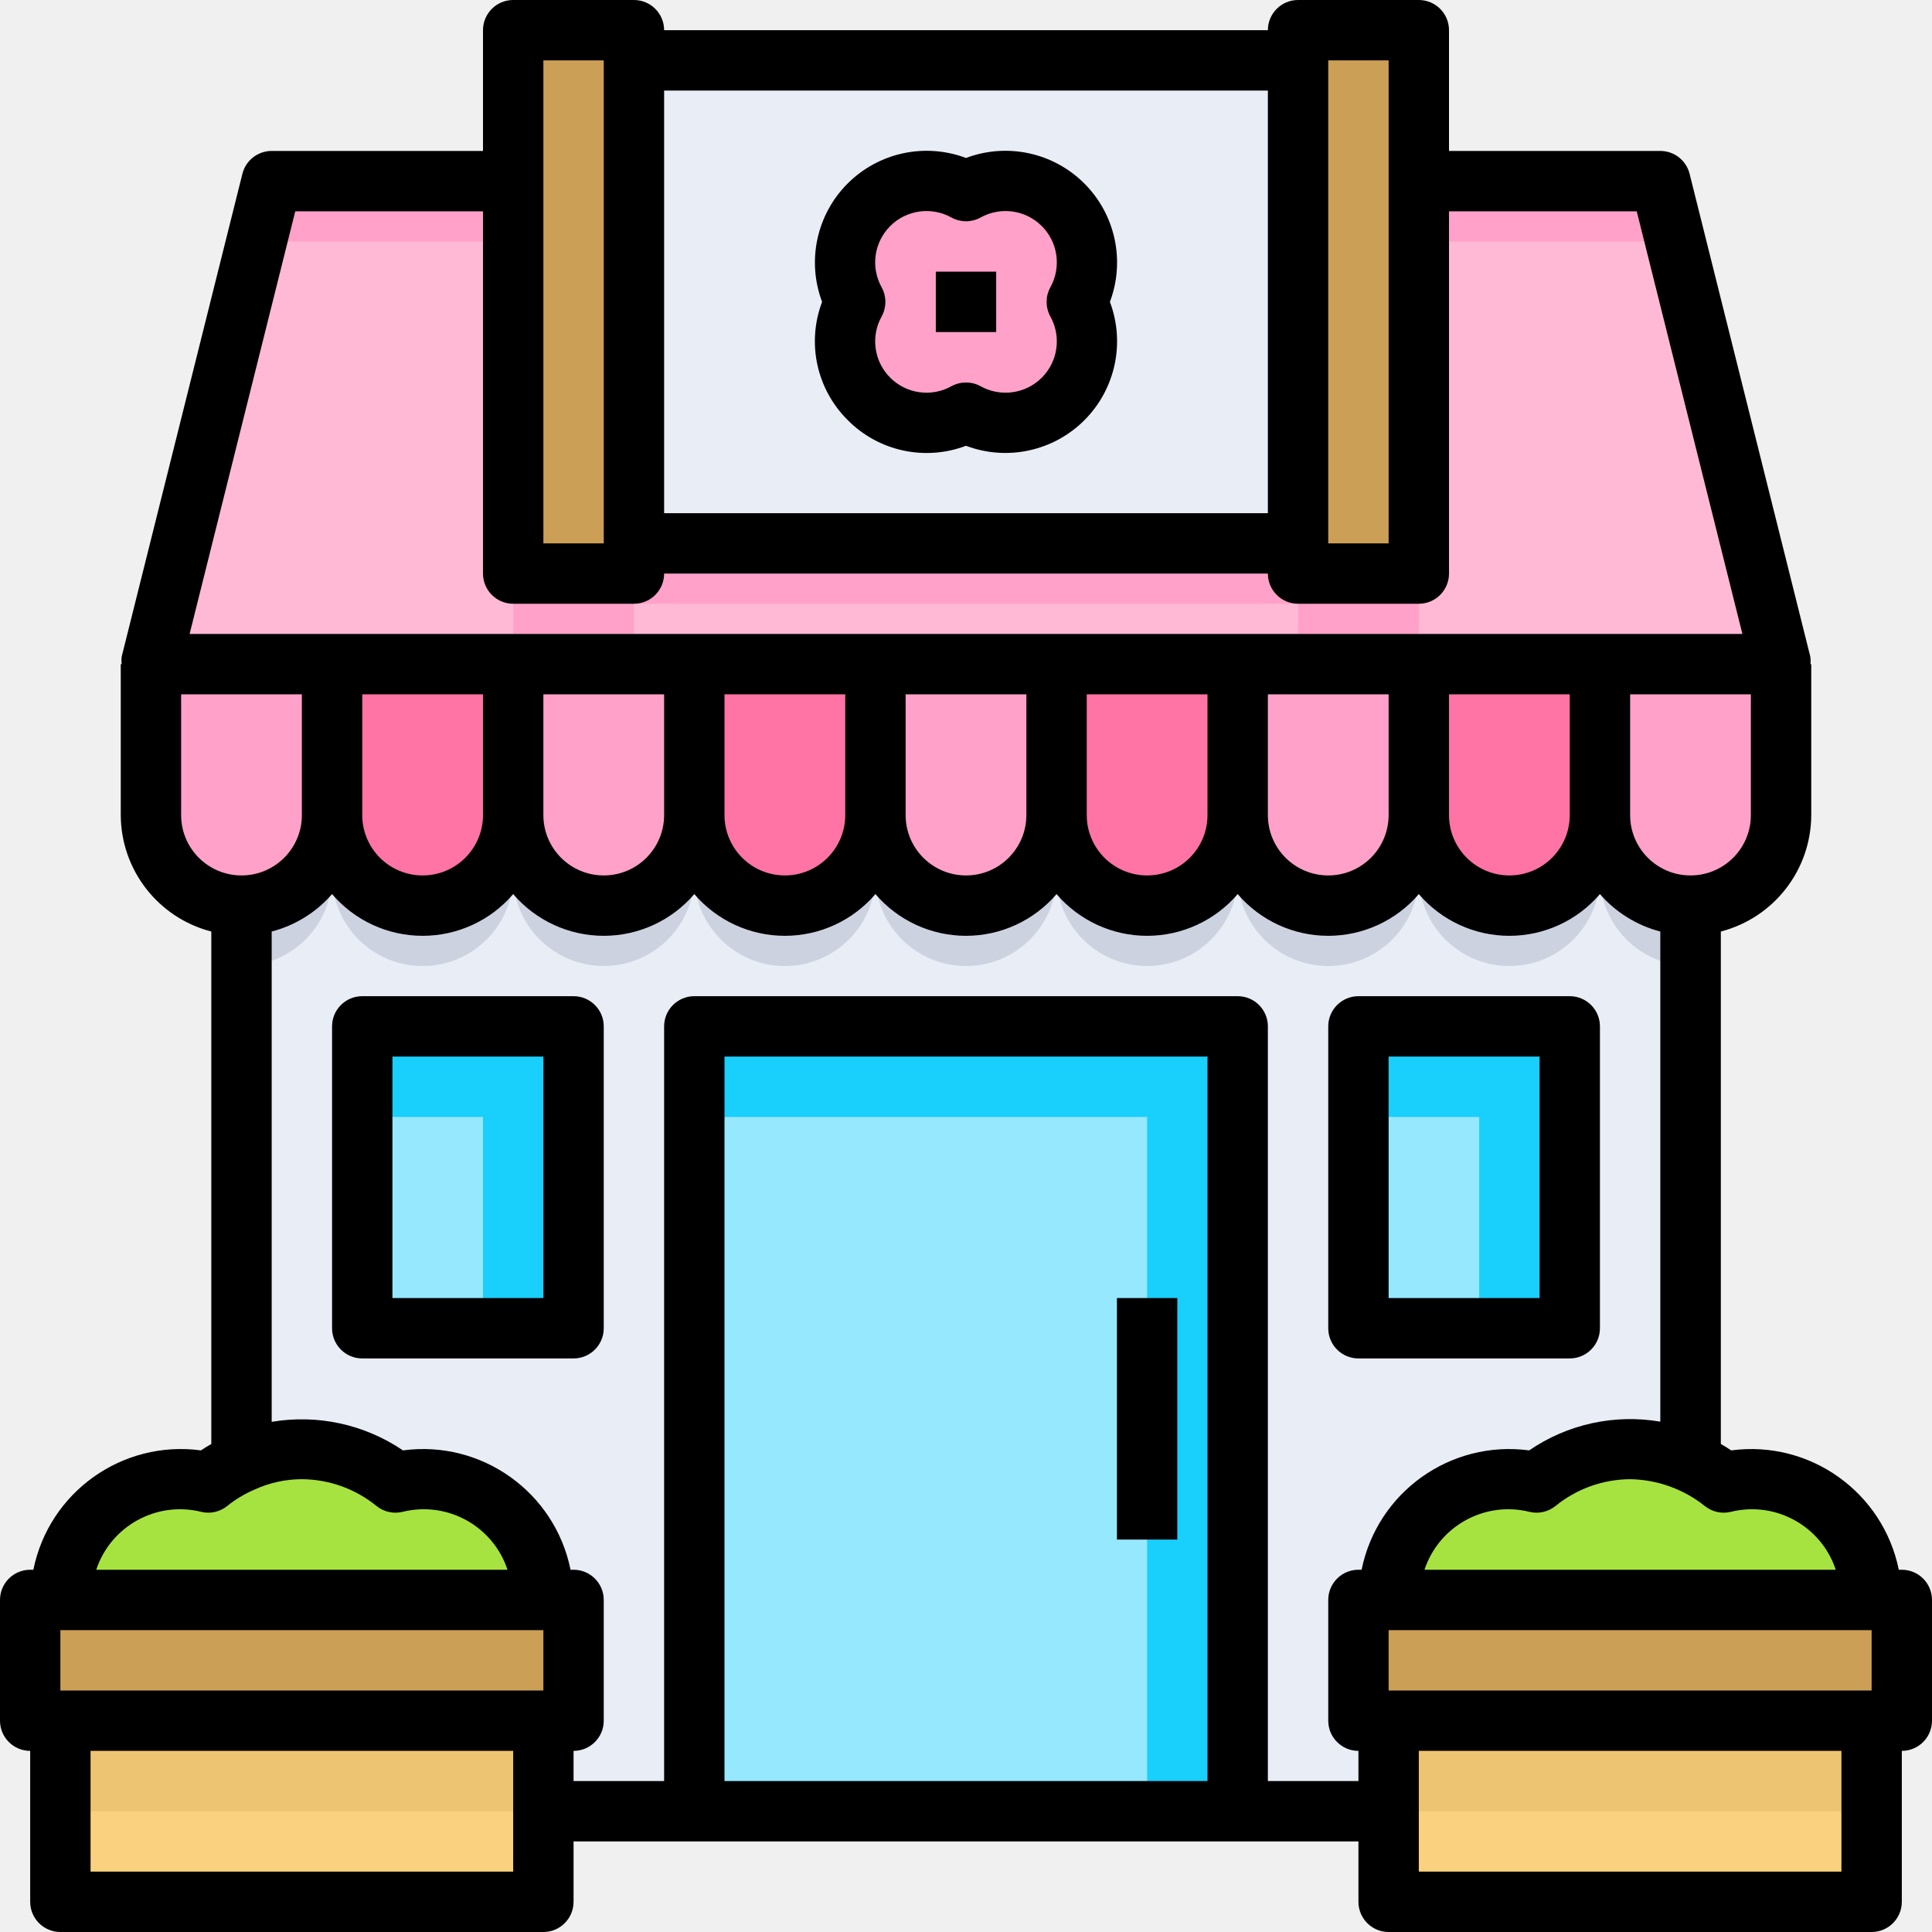
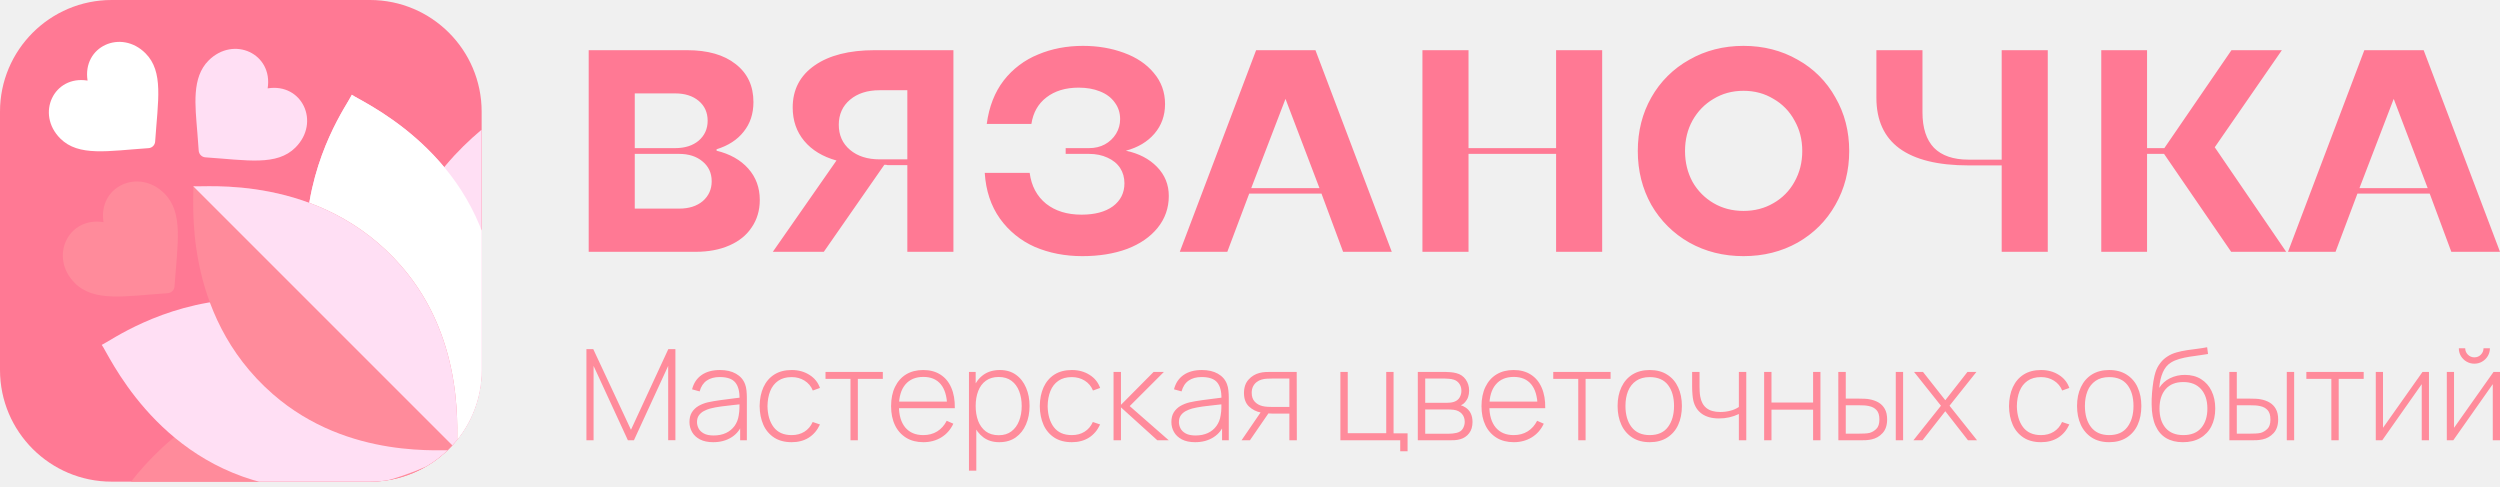
- <svg xmlns="http://www.w3.org/2000/svg" viewBox="0 0 64 64">
-   <g data-name="07-Flower shop">
-     <path fill="#cc9f56" d="M21 18v1h-4V1h4v1zM47 6v13h-4V1h4z" />
-     <path fill="#ffa1c8" d="M35.21 6.79a2.707 2.707 0 0 1 .46 3.21A2.7 2.7 0 0 1 32 13.67 2.7 2.7 0 0 1 28.33 10 2.7 2.7 0 0 1 32 6.33a2.707 2.707 0 0 1 3.21.46z" />
-     <path fill="#e9edf5" d="M43 2v16H21V2zm-7.33 8A2.7 2.7 0 0 0 32 6.33 2.7 2.7 0 0 0 28.33 10 2.7 2.7 0 0 0 32 13.67 2.7 2.7 0 0 0 35.67 10z" />
-     <path fill="#cc9f56" d="M63 53v4H45v-4h17z" />
-     <path fill="#fad17f" d="M62 57v6H46v-6z" />
-     <path fill="#edc472" d="M62 57v3H46v-3z" />
-     <path fill="#a7e340" d="M56 48.44a4.764 4.764 0 0 1 1.1.67A3.824 3.824 0 0 1 58 49a4 4 0 0 1 4 4H46a4 4 0 0 1 4-4 3.824 3.824 0 0 1 .9.11A4.949 4.949 0 0 1 54 48a4.794 4.794 0 0 1 2 .44z" />
-     <path fill="#ffa1c8" d="M59 22v5a3 3 0 0 1-6 0v-5z" />
-     <path fill="#e9edf5" d="M56 30v18.44a4.794 4.794 0 0 0-2-.44 4.949 4.949 0 0 0-3.1 1.11A3.824 3.824 0 0 0 50 49a4 4 0 0 0-4 4h-1v4h1v3h-5V34H23v26h-5v-3h1v-4h-1a4 4 0 0 0-4-4 3.824 3.824 0 0 0-.9.11A4.949 4.949 0 0 0 10 48a4.794 4.794 0 0 0-2 .44V30a3 3 0 0 0 3-3 3 3 0 0 0 6 0 3 3 0 0 0 6 0 3 3 0 0 0 6 0 3 3 0 0 0 6 0 3 3 0 0 0 6 0 3 3 0 0 0 6 0 3 3 0 0 0 6 0 3 3 0 0 0 3 3zm-4 14V34h-7v10zm-33 0V34h-7v10z" />
-     <path fill="#cdd2e1" d="M53 27a3 3 0 0 1-6 0 3 3 0 0 1-6 0 3 3 0 0 1-6 0 3 3 0 0 1-6 0 3 3 0 0 1-6 0 3 3 0 0 1-6 0 3 3 0 0 1-6 0 3 3 0 0 1-3 3v2a3 3 0 0 0 3-3 3 3 0 0 0 6 0 3 3 0 0 0 6 0 3 3 0 0 0 6 0 3 3 0 0 0 6 0 3 3 0 0 0 6 0 3 3 0 0 0 6 0 3 3 0 0 0 6 0 3 3 0 0 0 3 3v-2a3 3 0 0 1-3-3z" />
-     <path fill="#ff73a5" d="M53 22v5a3 3 0 0 1-6 0v-5z" />
-     <path fill="#96e8ff" d="M45 34h7v10h-7z" />
-     <path fill="#19cffc" d="M45 34v3h4v7h3V34z" />
-     <path fill="#ffa1c8" d="M47 22v5a3 3 0 0 1-6 0v-5z" />
-     <path fill="#ffb9d5" d="M55 6h-8v13h-4v-1H21v1h-4V6H9L5 22h54z" />
-     <g fill="#ffa1c8">
-       <path d="M58.5 22h.5L55 6h-8v2h8zM17 21h4v-1h22v1h4v-2h-4v-1H21v1h-4zM9 8h8V6H9L5 22h.5z" />
-     </g>
-     <path fill="#96e8ff" d="M23 34h18v26H23z" />
-     <path fill="#19cffc" d="M23 34v3h15v23h3V34z" />
-     <path fill="#ff73a5" d="M41 22v5a3 3 0 0 1-6 0v-5z" />
-     <path fill="#ffa1c8" d="M35 22v5a3 3 0 0 1-6 0v-5z" />
-     <path fill="#ff73a5" d="M29 22v5a3 3 0 0 1-6 0v-5z" />
-     <path fill="#ffa1c8" d="M23 22v5a3 3 0 0 1-6 0v-5z" />
-     <path fill="#cc9f56" d="M19 53v4H1v-4h17z" />
-     <path fill="#96e8ff" d="M12 34h7v10h-7z" />
-     <path fill="#fad17f" d="M18 60v3H2v-6h16z" />
-     <path fill="#a7e340" d="M8 48.44a4.794 4.794 0 0 1 2-.44 4.949 4.949 0 0 1 3.1 1.11A3.824 3.824 0 0 1 14 49a4 4 0 0 1 4 4H2a4 4 0 0 1 4-4 3.824 3.824 0 0 1 .9.11 4.764 4.764 0 0 1 1.1-.67z" />
-     <path fill="#ff73a5" d="M17 22v5a3 3 0 0 1-6 0v-5z" />
-     <path fill="#ffa1c8" d="M11 22v5a3 3 0 0 1-6 0v-5z" />
-     <path fill="#19cffc" d="M12 34v3h4v7h3V34z" />
-     <path fill="#edc472" d="M18 57v3H2v-3z" />
-     <path d="M63 52h-.1a4.99 4.99 0 0 0-5.551-3.954c-.115-.079-.23-.146-.344-.213V30.858A4 4 0 0 0 60 27v-5h-.025a.989.989 0 0 0-.005-.243l-4-16A1 1 0 0 0 55 5h-7V1a1 1 0 0 0-1-1h-4a1 1 0 0 0-1 1H22a1 1 0 0 0-1-1h-4a1 1 0 0 0-1 1v4H9a1 1 0 0 0-.97.757l-4 16a.989.989 0 0 0 0 .243H4v5a4 4 0 0 0 3 3.858v16.976c-.115.067-.23.134-.344.212A4.985 4.985 0 0 0 1.105 52H1a1 1 0 0 0-1 1v4a1 1 0 0 0 1 1v5a1 1 0 0 0 1 1h16a1 1 0 0 0 1-1v-2h26v2a1 1 0 0 0 1 1h16a1 1 0 0 0 1-1v-5a1 1 0 0 0 1-1v-4a1 1 0 0 0-1-1zm-1 4H46v-2h16zm-1.188-4H47.188a2.924 2.924 0 0 1 3.478-1.918 1 1 0 0 0 .858-.191A3.954 3.954 0 0 1 54 49a4.071 4.071 0 0 1 2.479.893 1 1 0 0 0 .855.189A2.923 2.923 0 0 1 60.812 52zM56 29a2 2 0 0 1-2-2v-4h4v4a2 2 0 0 1-2 2zm-44-6h4v4a2 2 0 0 1-4 0zm6 0h4v4a2 2 0 0 1-4 0zm6 0h4v4a2 2 0 0 1-4 0zm6 0h4v4a2 2 0 0 1-4 0zm6 0h4v4a2 2 0 0 1-4 0zm6 0h4v4a2 2 0 0 1-4 0zm6 0h4v4a2 2 0 0 1-4 0zM44 2h2v16h-2zm-2 1v14H22V3zM18 2h2v16h-2zM9.781 7H16v12a1 1 0 0 0 1 1h4a1 1 0 0 0 1-1h20a1 1 0 0 0 1 1h4a1 1 0 0 0 1-1V7h6.219l3.5 14H6.281zM6 27v-4h4v4a2 2 0 0 1-4 0zm.666 23.082a1 1 0 0 0 .855-.189 3.823 3.823 0 0 1 .9-.544A3.762 3.762 0 0 1 10 49a3.954 3.954 0 0 1 2.476.891 1 1 0 0 0 .858.191A2.923 2.923 0 0 1 16.812 52H3.188a2.924 2.924 0 0 1 3.478-1.918zM2 56v-2h16v2zm1 6v-4h14v4zm37-3H24V35h16zm2 0V34a1 1 0 0 0-1-1H23a1 1 0 0 0-1 1v25h-3v-1a1 1 0 0 0 1-1v-4a1 1 0 0 0-1-1h-.1a4.987 4.987 0 0 0-5.551-3.954A5.978 5.978 0 0 0 9 47.1V30.858a3.976 3.976 0 0 0 2-1.24 3.947 3.947 0 0 0 6 0 3.947 3.947 0 0 0 6 0 3.947 3.947 0 0 0 6 0 3.947 3.947 0 0 0 6 0 3.947 3.947 0 0 0 6 0 3.947 3.947 0 0 0 6 0 3.947 3.947 0 0 0 6 0 3.976 3.976 0 0 0 2 1.24v16.236a5.915 5.915 0 0 0-4.344.952A4.987 4.987 0 0 0 45.105 52H45a1 1 0 0 0-1 1v4a1 1 0 0 0 1 1v1zm19 3H47v-4h14z" />
-     <path d="M28.083 13.917a3.677 3.677 0 0 0 3.917.85A3.7 3.7 0 0 0 36.767 10 3.7 3.7 0 0 0 32 5.233 3.7 3.7 0 0 0 27.233 10a3.678 3.678 0 0 0 .85 3.917zm1.125-4.395a1.7 1.7 0 0 1 2.314-2.314 1 1 0 0 0 .956 0 1.7 1.7 0 0 1 2.314 2.314 1 1 0 0 0 0 .956 1.7 1.7 0 0 1-2.314 2.314 1 1 0 0 0-.956 0 1.7 1.7 0 0 1-2.314-2.314 1 1 0 0 0 0-.956z" />
-     <path d="M31 9h2v2h-2zM19 33h-7a1 1 0 0 0-1 1v10a1 1 0 0 0 1 1h7a1 1 0 0 0 1-1V34a1 1 0 0 0-1-1zm-1 10h-5v-8h5zM45 45h7a1 1 0 0 0 1-1V34a1 1 0 0 0-1-1h-7a1 1 0 0 0-1 1v10a1 1 0 0 0 1 1zm1-10h5v8h-5zM37 43h2v8h-2z" />
+ <svg xmlns="http://www.w3.org/2000/svg" width="324" height="63" fill="none">
+   <g clip-path="url(#a)">
+     <rect width="62.422" height="62.422" fill="#FF7994" rx="14.475" />
+     <path fill="#FF8B9B" d="M69.787 11.885c.428 1.163 9.747 13.367 4.372 28.696-2.488 7.097-7.675 13.458-14.894 17.78-4.237 7.075-10.529 12.352-17.78 14.893-15.346 5.382-27.551-3.951-28.695-4.372.56-.786 4.17-8.652 12.418-14.177L55.61 24.303c5.523-8.246 13.4-11.863 14.177-12.418Z" />
+     <path fill="#FFDFF4" d="M69.787 11.885c.428 1.163 9.747 13.367 4.372 28.696-2.488 7.097-7.675 13.458-14.894 17.78L40.41 39.504l15.201-15.2c5.523-8.247 13.4-11.864 14.177-12.42Z" />
+     <path fill="#FFDFF4" d="M63.805 34.67c2.596 13.129-4.383 23.29-4.535 23.695-.383.143-10.648 7.115-23.696 4.536-15.593-3.083-21.595-17.243-22.39-18.202 1.072-.494 7.587-5.257 17.28-5.898l9.242-9.242c.644-9.745 5.355-16.1 5.898-17.28.942.78 15.112 6.762 18.201 22.39Z" />
+     <path fill="#fff" d="M63.805 34.67c2.596 13.129-4.383 23.29-4.535 23.695L35.085 34.18l4.62-4.62c.645-9.746 5.356-16.102 5.899-17.28.942.78 15.112 6.76 18.201 22.39Z" />
+     <path fill="#FF8B9B" d="M25.04 24.136c.203 1.19-1.694 16.449 10.315 26.937 9.9 8.644 22.308 7.097 23.915 7.292-.196-1.612 1.353-14.012-7.292-23.915C41.486 22.438 26.237 24.34 25.04 24.136Z" />
+     <path fill="#FFDFF4" d="M51.978 34.45c8.645 9.903 7.096 22.303 7.292 23.915L25.04 24.136c1.197.203 16.446-1.698 26.938 10.314Z" />
+     <path fill="#FF8B9B" d="M22.622 37.104a.96.96 0 0 1-.898.895c-5.5.373-9.518 1.185-12.024-1.312-3.372-3.372-.876-8.644 3.714-7.893-.73-4.667 4.572-7.049 7.893-3.717 2.498 2.499 1.692 6.457 1.315 12.027Z" />
+     <path fill="#fff" d="M20.107 18.349a.913.913 0 0 1-.854.851c-5.232.355-9.054 1.128-11.438-1.248-3.208-3.208-.834-8.223 3.533-7.508-.695-4.44 4.349-6.706 7.508-3.536 2.377 2.377 1.61 6.142 1.251 11.44Z" />
+     <path fill="#FFDFF4" d="M38.292 19.116c-2.42 2.42-6.275 1.641-11.67 1.276a.937.937 0 0 1-.87-.87c-.059-.854-.123-1.667-.179-2.385l-.002-.003c-.275-3.456-.744-7.087 1.456-9.287 3.255-3.258 8.37-.892 7.661 3.607 4.458-.725 6.877 4.387 3.604 7.662Z" />
  </g>
+   <path fill="#FF7994" d="M76.294 32.636V6.505H89.06c2.663 0 4.754.597 6.272 1.792 1.543 1.194 2.314 2.837 2.314 4.927 0 1.518-.423 2.8-1.269 3.845-.821 1.046-1.99 1.805-3.509 2.277v.187c1.742.423 3.11 1.195 4.106 2.314.996 1.12 1.494 2.477 1.494 4.07 0 1.343-.349 2.525-1.046 3.546-.672 1.02-1.642 1.804-2.911 2.352-1.245.547-2.7.82-4.368.82h-13.85Zm11.721-5.6c1.27 0 2.29-.323 3.061-.97.772-.672 1.158-1.53 1.158-2.576 0-1.07-.399-1.929-1.195-2.576-.772-.647-1.78-.97-3.024-.97h-5.749v7.092h5.75Zm-.522-7.839c1.269 0 2.29-.323 3.06-.97.772-.672 1.158-1.531 1.158-2.576 0-1.07-.386-1.929-1.157-2.576-.772-.647-1.792-.97-3.061-.97h-5.227v7.092h5.227ZM108.407 20.802c-1.792-.497-3.186-1.344-4.181-2.538-.995-1.195-1.493-2.638-1.493-4.33 0-2.315.946-4.132 2.837-5.45 1.891-1.32 4.492-1.98 7.802-1.98h10.191v26.132h-5.973V21.399h-2.576a.333.333 0 0 1-.149-.037h-.261l-7.84 11.274h-6.607l8.25-11.834Zm5.599-.149h3.584v-8.96h-3.584c-1.592 0-2.874.411-3.845 1.233-.97.82-1.455 1.903-1.455 3.247 0 1.344.485 2.427 1.455 3.248.971.821 2.253 1.232 3.845 1.232ZM140.277 33.196c-2.24 0-4.293-.398-6.16-1.195a11.006 11.006 0 0 1-4.517-3.658c-1.17-1.643-1.829-3.621-1.978-5.936h5.823c.224 1.693.933 3.024 2.128 3.995 1.195.945 2.725 1.418 4.592 1.418 1.717 0 3.073-.36 4.069-1.082.995-.747 1.493-1.742 1.493-2.987 0-.746-.187-1.406-.56-1.978-.374-.572-.921-1.02-1.643-1.344-.697-.324-1.493-.485-2.389-.485h-3.024v-.747h3.024c.772 0 1.456-.162 2.053-.485a3.889 3.889 0 0 0 1.456-1.381 3.585 3.585 0 0 0 .523-1.904c0-.822-.237-1.543-.71-2.165-.447-.623-1.082-1.095-1.903-1.419-.797-.323-1.718-.485-2.763-.485-1.692 0-3.086.423-4.181 1.269-1.07.821-1.717 1.966-1.941 3.434h-5.786c.299-2.24 1.033-4.118 2.202-5.636a10.735 10.735 0 0 1 4.443-3.36c1.767-.747 3.708-1.12 5.823-1.12 1.916 0 3.683.299 5.301.896 1.643.597 2.937 1.468 3.882 2.613.971 1.145 1.456 2.489 1.456 4.032 0 1.493-.46 2.774-1.381 3.845-.896 1.045-2.128 1.779-3.696 2.202 1.668.348 3.012 1.045 4.032 2.09 1.02 1.046 1.531 2.302 1.531 3.77 0 1.569-.486 2.95-1.456 4.145-.946 1.17-2.265 2.078-3.957 2.725-1.693.622-3.621.933-5.786.933ZM152.9 32.636l9.892-26.131h7.69l9.892 26.13h-6.308l-2.8-7.54h-9.37l-2.837 7.54H152.9Zm9.257-8.25h8.848L166.6 12.814l-4.443 11.572ZM184.348 32.636V6.505h5.973v12.692h11.348V6.505h5.973v26.13h-5.973V19.945h-11.348v12.692h-5.973ZM225.957 33.196c-2.588 0-4.927-.585-7.018-1.755a13.091 13.091 0 0 1-4.927-4.89c-1.17-2.09-1.755-4.417-1.755-6.98 0-2.564.585-4.878 1.755-6.944a12.744 12.744 0 0 1 4.927-4.89c2.091-1.195 4.43-1.792 7.018-1.792s4.928.597 7.018 1.792a12.479 12.479 0 0 1 4.89 4.89c1.195 2.066 1.792 4.38 1.792 6.943 0 2.564-.597 4.89-1.792 6.981-1.169 2.066-2.799 3.696-4.89 4.89-2.09 1.17-4.43 1.755-7.018 1.755Zm0-5.861c1.444 0 2.738-.336 3.883-1.008a7.094 7.094 0 0 0 2.725-2.762c.672-1.195 1.008-2.526 1.008-3.995 0-1.468-.336-2.787-1.008-3.957a7.027 7.027 0 0 0-2.725-2.8c-1.145-.696-2.439-1.045-3.883-1.045-1.443 0-2.737.349-3.882 1.046-1.145.672-2.053 1.605-2.725 2.8-.647 1.17-.971 2.488-.971 3.956 0 1.469.324 2.8.971 3.995a7.441 7.441 0 0 0 2.725 2.762c1.145.672 2.439 1.008 3.882 1.008ZM259.418 32.636v-11.2h-4.293c-3.957 0-6.943-.733-8.959-2.202-1.991-1.468-2.986-3.658-2.986-6.57v-6.16h5.973v8.064c0 2.016.497 3.546 1.493 4.592 1.02 1.02 2.513 1.53 4.479 1.53h4.293V6.505h5.973v26.13h-5.973ZM272.324 32.636V6.505h5.935v12.692h2.24l8.698-12.692h6.533l-8.698 12.58 9.258 13.55h-7.13l-8.698-12.691h-2.203v12.692h-5.935ZM296.525 32.636l9.893-26.131h7.69L324 32.635h-6.309l-2.8-7.54h-9.369l-2.837 7.54h-6.16Zm9.258-8.25h8.847l-4.405-11.572-4.442 11.572Z" />
+   <path fill="#FF8B9B" d="M76 57.062V45.245h.886L81.774 55.7l4.838-10.453h.92v11.8h-.936V47.42l-4.44 9.642h-.78l-4.448-9.642v9.642H76ZM92.435 57.308c-.69 0-1.264-.12-1.723-.361-.453-.241-.792-.558-1.019-.952-.226-.4-.34-.832-.34-1.296 0-.504.106-.925.315-1.264.216-.34.5-.613.854-.82a4.415 4.415 0 0 1 1.184-.468c.492-.11 1.022-.203 1.59-.28.57-.081 1.111-.152 1.625-.213.519-.06.941-.112 1.267-.156l-.348.206c.022-.958-.16-1.669-.547-2.134-.38-.47-1.054-.705-2.02-.705-.68 0-1.24.153-1.683.46-.436.3-.743.768-.92 1.402l-.977-.27c.205-.805.616-1.423 1.235-1.855.618-.432 1.41-.648 2.377-.648.823 0 1.513.158 2.071.476.564.317.956.763 1.177 1.337.094.235.157.512.19.829.033.312.05.626.05.944v5.522h-.87v-2.33l.323.081c-.27.799-.743 1.414-1.416 1.846-.674.433-1.472.649-2.395.649Zm.05-.87c.608 0 1.14-.107 1.599-.32a2.87 2.87 0 0 0 1.11-.91c.287-.395.47-.857.547-1.387a5.73 5.73 0 0 0 .091-.96c.006-.345.008-.6.008-.764l.414.263c-.359.044-.79.09-1.292.14-.497.049-1.005.109-1.524.18-.52.071-.989.161-1.409.27-.26.072-.522.176-.787.313-.26.13-.477.314-.654.55-.171.234-.257.533-.257.894 0 .268.066.536.199.804.138.268.364.49.68.664.314.175.74.263 1.275.263ZM102.598 57.308c-.895 0-1.649-.197-2.262-.591a3.811 3.811 0 0 1-1.4-1.65c-.315-.705-.478-1.517-.489-2.436.011-.936.177-1.753.497-2.454.326-.705.795-1.252 1.408-1.64.614-.389 1.365-.583 2.254-.583.867 0 1.629.208 2.286.623.663.41 1.122.977 1.376 1.699l-.928.336a2.642 2.642 0 0 0-1.069-1.28c-.486-.306-1.044-.46-1.673-.46-.707 0-1.29.162-1.748.485-.459.317-.801.758-1.028 1.32-.226.564-.345 1.215-.356 1.954.017 1.132.285 2.043.804 2.732.524.684 1.3 1.026 2.328 1.026.635 0 1.184-.145 1.648-.435.47-.29.829-.711 1.077-1.264l.945.32c-.348.75-.834 1.321-1.458 1.715-.625.389-1.362.583-2.212.583ZM110.224 57.062v-7.96h-3.239V48.2h7.431v.903h-3.239v7.959h-.953ZM119.669 57.308c-.856 0-1.596-.189-2.22-.566a3.837 3.837 0 0 1-1.45-1.617c-.343-.7-.514-1.526-.514-2.478 0-.968.169-1.802.506-2.502.342-.706.823-1.248 1.441-1.625.624-.377 1.364-.566 2.22-.566.867 0 1.608.197 2.221.59.618.389 1.088.952 1.408 1.69.326.74.48 1.628.464 2.667h-.994v-.328c-.028-1.214-.304-2.139-.829-2.773-.524-.634-1.276-.952-2.253-.952-1.011 0-1.792.331-2.345.993-.546.656-.82 1.586-.82 2.79 0 1.192.274 2.117.82 2.773.553.656 1.329.985 2.328.985.691 0 1.293-.159 1.806-.476.519-.323.931-.782 1.235-1.379l.861.378c-.359.766-.878 1.356-1.557 1.772-.679.416-1.455.624-2.328.624ZM116.14 52.9v-.853h7.066v.853h-7.066ZM129.496 57.308c-.806 0-1.488-.208-2.046-.624-.558-.416-.983-.976-1.276-1.682-.293-.706-.439-1.502-.439-2.388 0-.891.146-1.687.439-2.387.293-.706.726-1.261 1.301-1.666.574-.405 1.278-.607 2.112-.607.812 0 1.505.205 2.079.615.575.41 1.011.968 1.309 1.674.304.706.456 1.496.456 2.371 0 .887-.155 1.685-.464 2.396-.304.706-.748 1.267-1.334 1.682-.58.41-1.292.616-2.137.616ZM125.577 61V48.2h.87v6.827h.083V61h-.953Zm3.861-4.595c.657 0 1.204-.167 1.64-.5.442-.334.774-.785.994-1.354.227-.575.34-1.22.34-1.937 0-.71-.11-1.348-.331-1.911-.216-.57-.544-1.018-.986-1.346-.436-.334-.994-.5-1.674-.5-.657 0-1.206.16-1.648.483-.442.318-.773.76-.994 1.33-.221.569-.332 1.217-.332 1.944 0 .722.108 1.37.323 1.945.221.569.553 1.02.995 1.354.447.328 1.005.492 1.673.492ZM138.907 57.308c-.895 0-1.649-.197-2.262-.591a3.809 3.809 0 0 1-1.4-1.65c-.315-.705-.478-1.517-.489-2.436.011-.936.177-1.753.497-2.454.326-.705.796-1.252 1.409-1.64.613-.389 1.364-.583 2.253-.583.867 0 1.629.208 2.287.623.662.41 1.121.977 1.375 1.699l-.928.336a2.636 2.636 0 0 0-1.069-1.28c-.486-.306-1.044-.46-1.673-.46-.707 0-1.29.162-1.748.485-.459.317-.801.758-1.027 1.32-.227.564-.346 1.215-.357 1.954.017 1.132.285 2.043.804 2.732.525.684 1.301 1.026 2.328 1.026.635 0 1.185-.145 1.648-.435.47-.29.829-.711 1.077-1.264l.945.32c-.348.75-.834 1.321-1.458 1.715-.624.389-1.362.583-2.212.583ZM144.315 57.062V48.2h.961v4.267l4.233-4.267h1.334l-4.432 4.43 5.061 4.431h-1.483l-4.713-4.266v4.267h-.961ZM154.893 57.308c-.691 0-1.265-.12-1.724-.361-.453-.241-.792-.558-1.019-.952a2.588 2.588 0 0 1-.339-1.296c0-.504.105-.925.315-1.264a2.48 2.48 0 0 1 .853-.82 4.42 4.42 0 0 1 1.184-.468c.492-.11 1.022-.203 1.591-.28.569-.081 1.11-.152 1.624-.213.519-.06.942-.112 1.267-.156l-.348.206c.023-.958-.16-1.669-.546-2.134-.381-.47-1.055-.705-2.022-.705-.679 0-1.24.153-1.681.46-.437.3-.743.768-.92 1.402l-.978-.27c.205-.805.616-1.423 1.235-1.855.618-.432 1.411-.648 2.377-.648.823 0 1.514.158 2.072.476.563.317.955.763 1.176 1.337a3.1 3.1 0 0 1 .19.829c.034.312.05.626.05.944v5.522h-.87v-2.33l.323.081c-.27.799-.742 1.414-1.416 1.846-.674.433-1.472.649-2.394.649Zm.049-.87c.608 0 1.141-.107 1.599-.32a2.861 2.861 0 0 0 1.11-.91c.287-.395.47-.857.547-1.387a5.7 5.7 0 0 0 .091-.96c.006-.345.008-.6.008-.764l.415.263c-.359.044-.79.09-1.293.14-.497.049-1.005.109-1.524.18-.519.071-.989.161-1.408.27a4.04 4.04 0 0 0-.787.313c-.26.13-.478.314-.655.55-.171.234-.257.533-.257.894 0 .268.067.536.199.804.138.268.365.49.679.664.315.175.741.263 1.276.263ZM167.101 57.062v-3.463h-2.262a8.25 8.25 0 0 1-.737-.033 10.42 10.42 0 0 1-.671-.098 3.07 3.07 0 0 1-1.566-.788c-.431-.416-.646-.998-.646-1.748 0-.722.199-1.302.597-1.74a2.846 2.846 0 0 1 1.416-.86c.26-.066.519-.105.779-.116.265-.01.497-.016.696-.016h3.347l.016 8.861h-.969Zm-6.197 0 2.618-3.832h1.102l-2.635 3.832h-1.085Zm3.927-4.325h2.27v-3.675h-2.27c-.149 0-.356.005-.621.016a2.858 2.858 0 0 0-.738.123 1.832 1.832 0 0 0-.58.295 1.6 1.6 0 0 0-.48.558c-.127.236-.191.523-.191.862 0 .476.13.856.39 1.14.259.28.588.468.986.567.226.054.447.087.662.098.221.011.412.016.572.016ZM181.469 58.481v-1.42h-7.754V48.2h.952v7.943h4.988V48.2h.952v7.959h1.815v2.322h-.953ZM183.747 57.062V48.2h3.554c.154 0 .367.01.638.033.276.016.538.057.787.123.524.131.933.405 1.226.82.298.416.447.9.447 1.453 0 .295-.044.569-.132.82-.083.246-.21.465-.381.657a1.674 1.674 0 0 1-.266.254 1.814 1.814 0 0 1-.29.172c.166.033.354.118.564.255.32.197.558.456.712.78.155.322.232.694.232 1.115 0 .607-.149 1.1-.447 1.477a2.139 2.139 0 0 1-1.143.763 3.37 3.37 0 0 1-.721.123c-.254.011-.486.017-.696.017h-4.084Zm.961-.854h3.098c.116 0 .268-.008.456-.024.188-.022.353-.05.497-.082.375-.088.646-.266.812-.534a1.67 1.67 0 0 0 .257-.902c0-.432-.13-.785-.39-1.059-.259-.279-.613-.446-1.06-.5a2.395 2.395 0 0 0-.406-.033 10.01 10.01 0 0 0-.39-.008h-2.874v3.142Zm0-4.004h2.783c.133 0 .29-.008.473-.025a2.37 2.37 0 0 0 .488-.106c.321-.11.558-.296.713-.558.154-.268.232-.555.232-.862 0-.344-.083-.642-.249-.894a1.357 1.357 0 0 0-.721-.55 2.635 2.635 0 0 0-.695-.123 9.092 9.092 0 0 0-.448-.024h-2.576v3.142ZM196.187 57.308c-.856 0-1.596-.189-2.22-.566a3.837 3.837 0 0 1-1.45-1.617c-.342-.7-.514-1.526-.514-2.478 0-.968.169-1.802.506-2.502.342-.706.823-1.248 1.441-1.625.624-.377 1.364-.566 2.22-.566.868 0 1.608.197 2.221.59.618.389 1.088.952 1.408 1.69.326.74.481 1.628.464 2.667h-.994v-.328c-.028-1.214-.304-2.139-.829-2.773-.524-.634-1.275-.952-2.253-.952-1.011 0-1.792.331-2.344.993-.547.656-.821 1.586-.821 2.79 0 1.192.274 2.117.821 2.773.552.656 1.328.985 2.327.985.691 0 1.293-.159 1.806-.476.52-.323.931-.782 1.235-1.379l.861.378c-.359.766-.878 1.356-1.557 1.772-.679.416-1.455.624-2.328.624Zm-3.529-4.407v-.853h7.066v.853h-7.066ZM204.541 57.062v-7.96h-3.24V48.2h7.432v.903h-3.24v7.959h-.952ZM213.807 57.308c-.889 0-1.643-.2-2.261-.6a3.836 3.836 0 0 1-1.417-1.657c-.326-.705-.489-1.518-.489-2.437 0-.924.166-1.736.497-2.437.332-.705.807-1.252 1.425-1.64.624-.389 1.373-.583 2.245-.583.89 0 1.643.2 2.262.599.624.394 1.096.94 1.417 1.64.325.701.488 1.508.488 2.421 0 .936-.163 1.756-.488 2.462a3.776 3.776 0 0 1-1.425 1.64c-.624.395-1.376.592-2.254.592Zm0-.92c1.055 0 1.842-.35 2.361-1.05.525-.7.787-1.608.787-2.724 0-1.137-.262-2.045-.787-2.724-.524-.678-1.311-1.017-2.361-1.017-.712 0-1.3.161-1.764.484-.464.317-.812.758-1.044 1.32-.227.559-.34 1.204-.34 1.937 0 1.138.265 2.052.796 2.74.535.69 1.32 1.035 2.352 1.035ZM225.356 57.062v-3.406a5.862 5.862 0 0 1-2.576.574c-.901 0-1.635-.196-2.204-.59-.569-.4-.942-.97-1.119-1.715a5.939 5.939 0 0 1-.107-.722 11.963 11.963 0 0 1-.05-1.116V48.2h.961v1.887c0 .203.006.419.017.648.011.23.036.449.074.657.111.65.378 1.148.804 1.493.431.34 1.03.509 1.798.509.458 0 .9-.058 1.325-.172a3.477 3.477 0 0 0 1.077-.476V48.2h.961v8.861h-.961ZM228.632 57.062V48.2h.952v3.971h5.394V48.2h.952v8.861h-.952v-3.97h-5.394v3.97h-.952ZM238.251 57.062l-.008-8.862h.969v3.463h1.732c.265 0 .511.005.737.016.232.01.445.035.638.074.42.076.798.213 1.135.41.342.197.613.473.812.829.204.355.306.812.306 1.37 0 .75-.196 1.337-.588 1.764-.392.427-.867.7-1.425.82-.232.05-.472.083-.721.1-.243.01-.494.016-.753.016h-2.834Zm.961-.862h1.748c.205 0 .437-.006.696-.016.26-.011.486-.041.68-.09a2.03 2.03 0 0 0 .845-.518c.259-.251.389-.656.389-1.214 0-.547-.124-.952-.373-1.214-.243-.268-.574-.443-.994-.525a3.46 3.46 0 0 0-.613-.082c-.215-.011-.425-.017-.63-.017h-1.748V56.2Zm6.479.861V48.2h.952v8.861h-.952ZM247.977 57.062l3.57-4.48-3.488-4.382h1.16l2.892 3.668 2.874-3.668h1.16l-3.488 4.381 3.571 4.48h-1.176l-2.941-3.766-2.958 3.767h-1.176ZM264.517 57.308c-.895 0-1.649-.197-2.262-.591a3.815 3.815 0 0 1-1.4-1.65c-.315-.705-.478-1.517-.489-2.436.011-.936.177-1.753.498-2.454.325-.705.795-1.252 1.408-1.64.613-.389 1.364-.583 2.253-.583.867 0 1.63.208 2.287.623.663.41 1.121.977 1.375 1.699l-.928.336a2.636 2.636 0 0 0-1.069-1.28c-.486-.306-1.043-.46-1.673-.46-.707 0-1.29.162-1.748.485-.458.317-.801.758-1.027 1.32-.227.564-.346 1.215-.357 1.954.017 1.132.285 2.043.804 2.732.525.684 1.301 1.026 2.328 1.026.635 0 1.185-.145 1.649-.435.469-.29.828-.711 1.077-1.264l.944.32c-.348.75-.834 1.321-1.458 1.715-.624.389-1.362.583-2.212.583ZM273.352 57.308c-.889 0-1.643-.2-2.262-.6a3.84 3.84 0 0 1-1.416-1.657c-.326-.705-.489-1.518-.489-2.437 0-.924.166-1.736.497-2.437.331-.705.806-1.252 1.425-1.64.624-.389 1.372-.583 2.245-.583.889 0 1.643.2 2.262.599a3.72 3.72 0 0 1 1.416 1.64c.326.701.489 1.508.489 2.421 0 .936-.163 1.756-.489 2.462a3.776 3.776 0 0 1-1.425 1.64c-.624.395-1.375.592-2.253.592Zm0-.92c1.055 0 1.842-.35 2.361-1.05.525-.7.787-1.608.787-2.724 0-1.137-.262-2.045-.787-2.724-.525-.678-1.312-1.017-2.361-1.017-.712 0-1.301.161-1.765.484a2.877 2.877 0 0 0-1.043 1.32c-.227.559-.34 1.204-.34 1.937 0 1.138.265 2.052.795 2.74.536.69 1.32 1.035 2.353 1.035ZM282.888 57.308c-.834 0-1.55-.175-2.146-.525-.597-.35-1.058-.884-1.384-1.6-.326-.722-.494-1.639-.505-2.75-.011-.464.006-.967.05-1.509.044-.541.105-1.053.182-1.534.083-.482.171-.864.265-1.149.133-.416.331-.801.597-1.157.27-.36.588-.656.952-.886a4.176 4.176 0 0 1 1.152-.517c.436-.126.892-.224 1.367-.295.475-.077.939-.14 1.392-.19.452-.054.864-.12 1.234-.196l.116.878c-.298.055-.657.11-1.077.164-.42.05-.859.112-1.317.189-.459.07-.898.167-1.318.287-.419.12-.778.273-1.077.46-.463.278-.82.705-1.068 1.28-.249.574-.403 1.244-.464 2.01a3.39 3.39 0 0 1 1.392-1.248 4.304 4.304 0 0 1 1.938-.434c.807 0 1.502.183 2.088.55a3.585 3.585 0 0 1 1.359 1.534c.32.65.48 1.411.48 2.28 0 .881-.168 1.65-.505 2.306a3.642 3.642 0 0 1-1.45 1.518c-.63.361-1.381.54-2.253.534Zm.082-.92c1.017 0 1.787-.311 2.312-.935.53-.629.795-1.463.795-2.502 0-1.067-.273-1.907-.82-2.52-.547-.612-1.315-.918-2.303-.918-.989 0-1.751.306-2.287.919-.53.612-.795 1.452-.795 2.519 0 1.061.265 1.9.795 2.519.53.612 1.298.919 2.303.919ZM288.929 57.062l-.008-8.862h.969v3.463h1.731c.266 0 .511.005.738.016.232.01.444.035.638.074.419.076.798.213 1.135.41.342.197.613.473.812.829.204.355.306.812.306 1.37 0 .75-.196 1.337-.588 1.764-.392.427-.867.7-1.425.82-.232.05-.472.083-.721.1-.243.01-.494.016-.754.016h-2.833Zm.961-.862h1.748c.204 0 .436-.006.696-.016.259-.011.486-.041.679-.09.31-.094.591-.266.845-.518.26-.251.39-.656.39-1.214 0-.547-.125-.952-.373-1.214-.243-.268-.575-.443-.994-.525a3.46 3.46 0 0 0-.613-.082c-.216-.011-.426-.017-.63-.017h-1.748V56.2Zm6.478.861V48.2h.953v8.861h-.953ZM302.142 57.062v-7.96h-3.239V48.2h7.431v.903h-3.239v7.959h-.953ZM314.793 48.2v8.861h-.936v-7.277l-5.12 7.278h-.836V48.2h.936v7.245l5.12-7.245h.836ZM320.678 47.133c-.37 0-.71-.09-1.019-.27a2.08 2.08 0 0 1-.729-.722 1.937 1.937 0 0 1-.265-1.002h.828c0 .318.116.594.348.83.238.229.517.344.837.344.331 0 .61-.115.837-.345.232-.235.348-.511.348-.829h.828c0 .367-.091.7-.273 1.002a2 2 0 0 1-.729.722c-.304.18-.641.27-1.011.27ZM324 48.2v8.861h-.936v-7.277l-5.12 7.278h-.837V48.2h.936v7.245l5.12-7.245H324Z" />
+   <defs>
+     <clipPath id="a">
+       <rect width="62.422" height="62.422" fill="#fff" rx="14.475" />
+     </clipPath>
+   </defs>
</svg>
